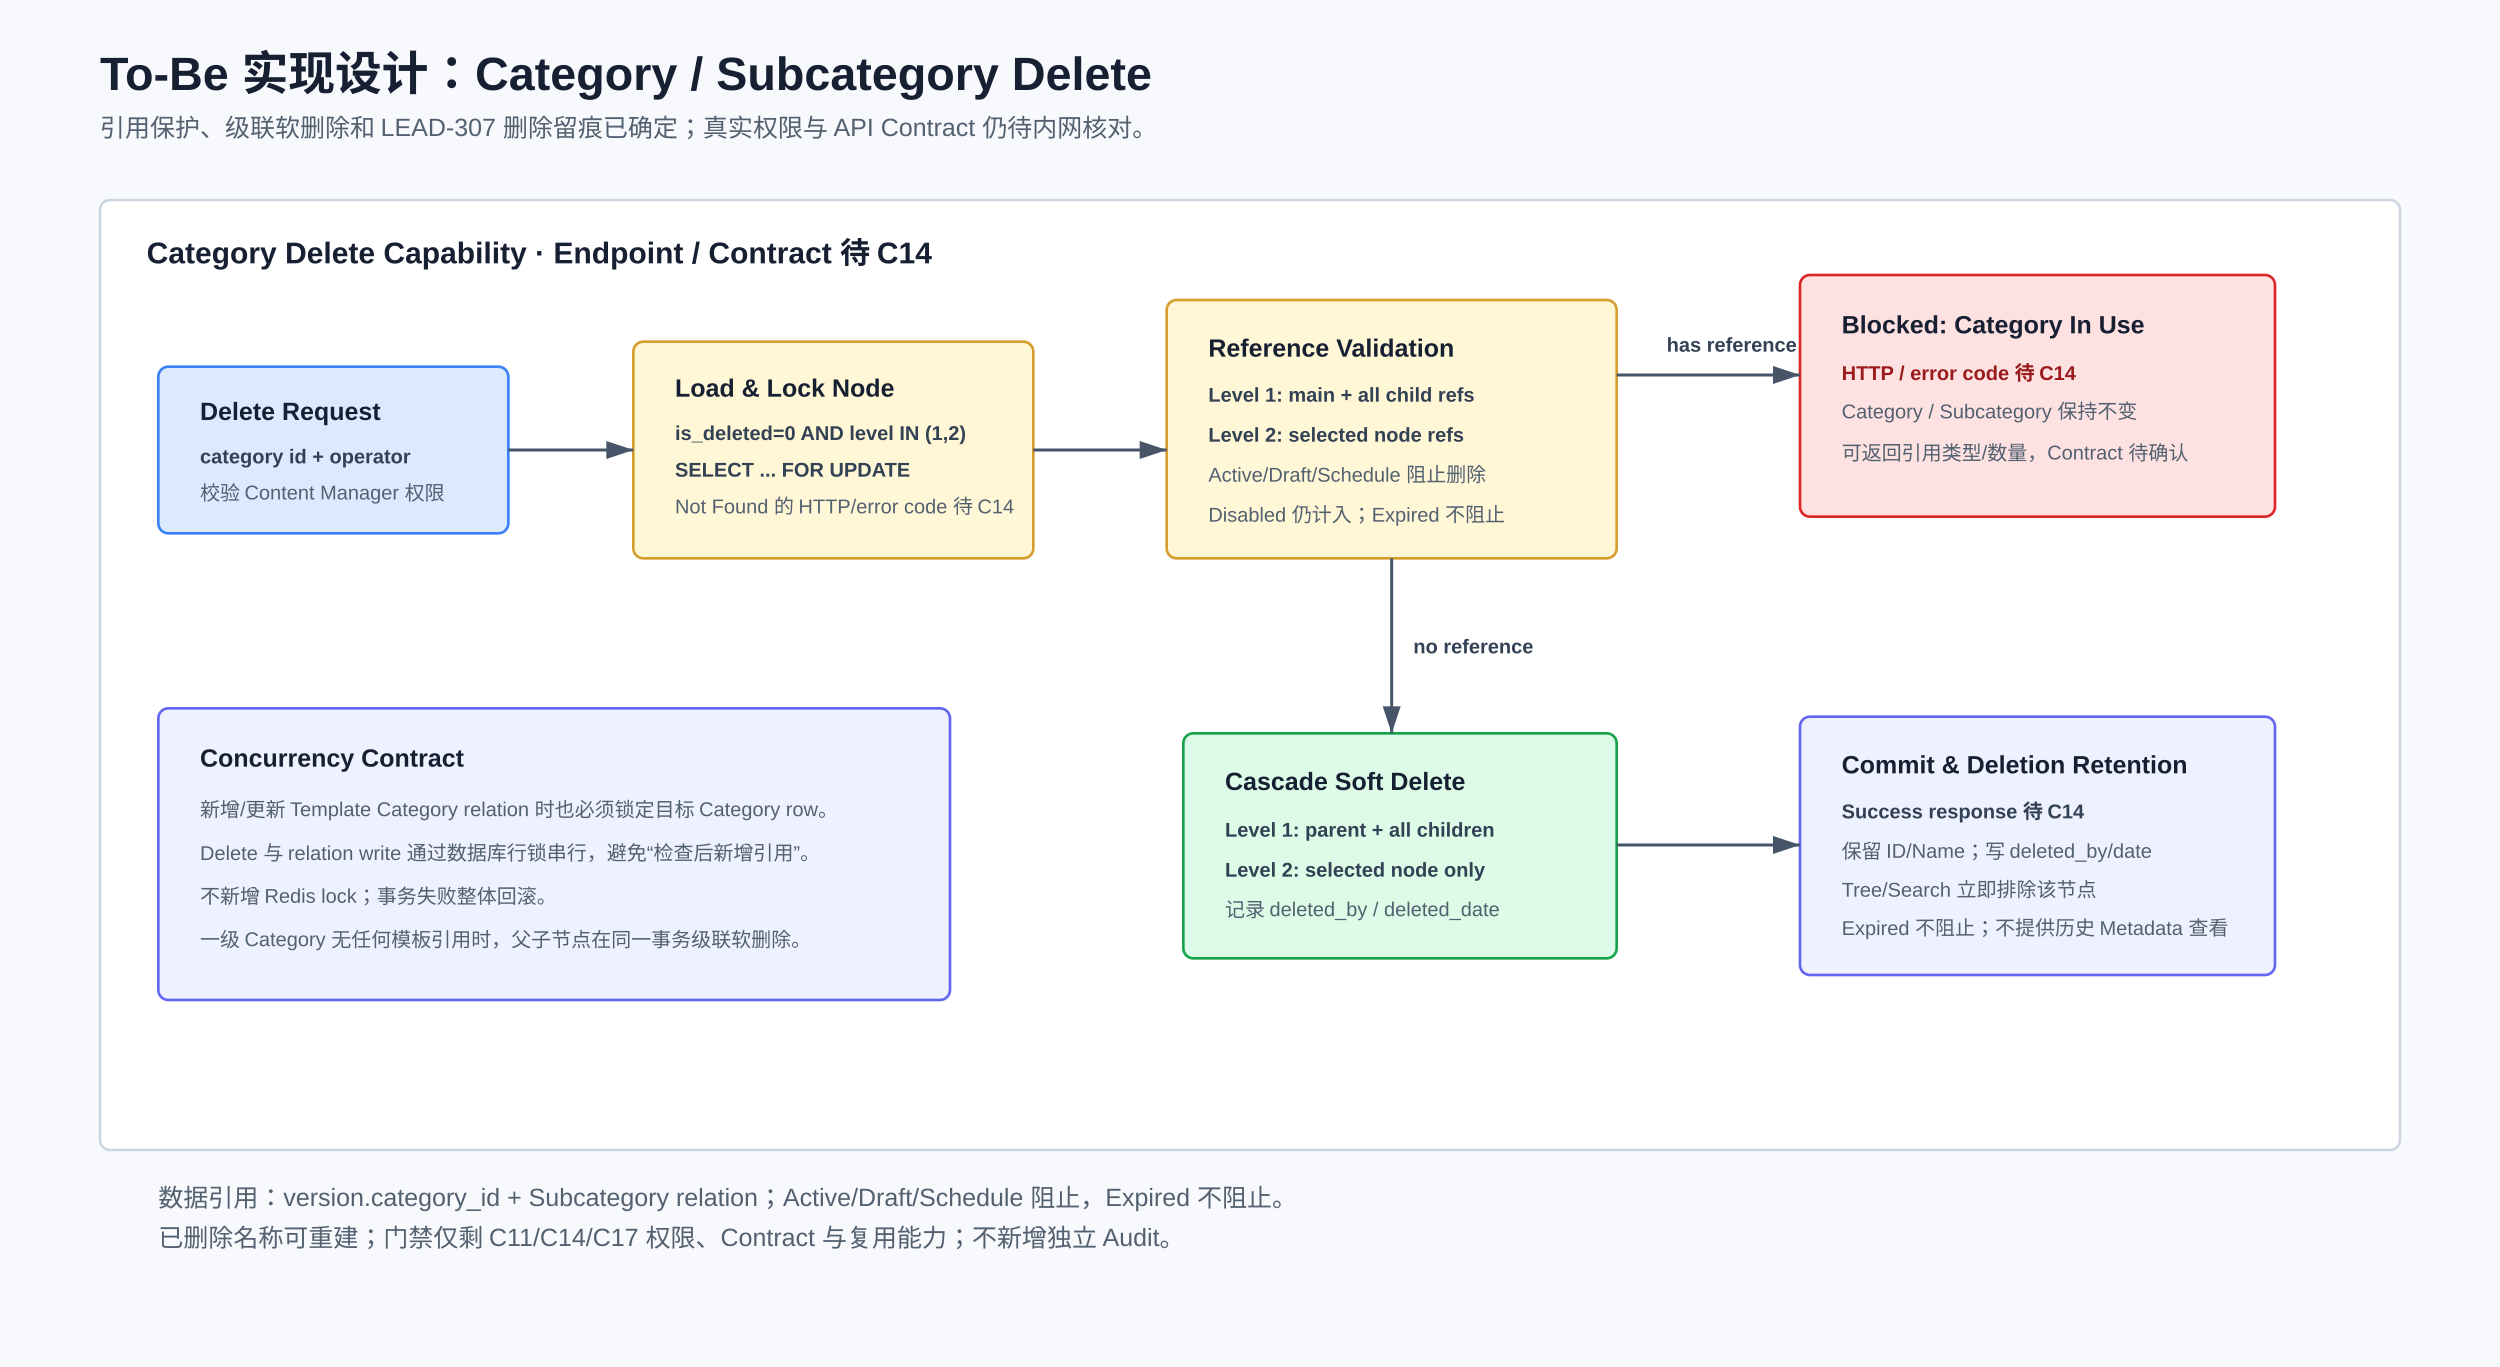
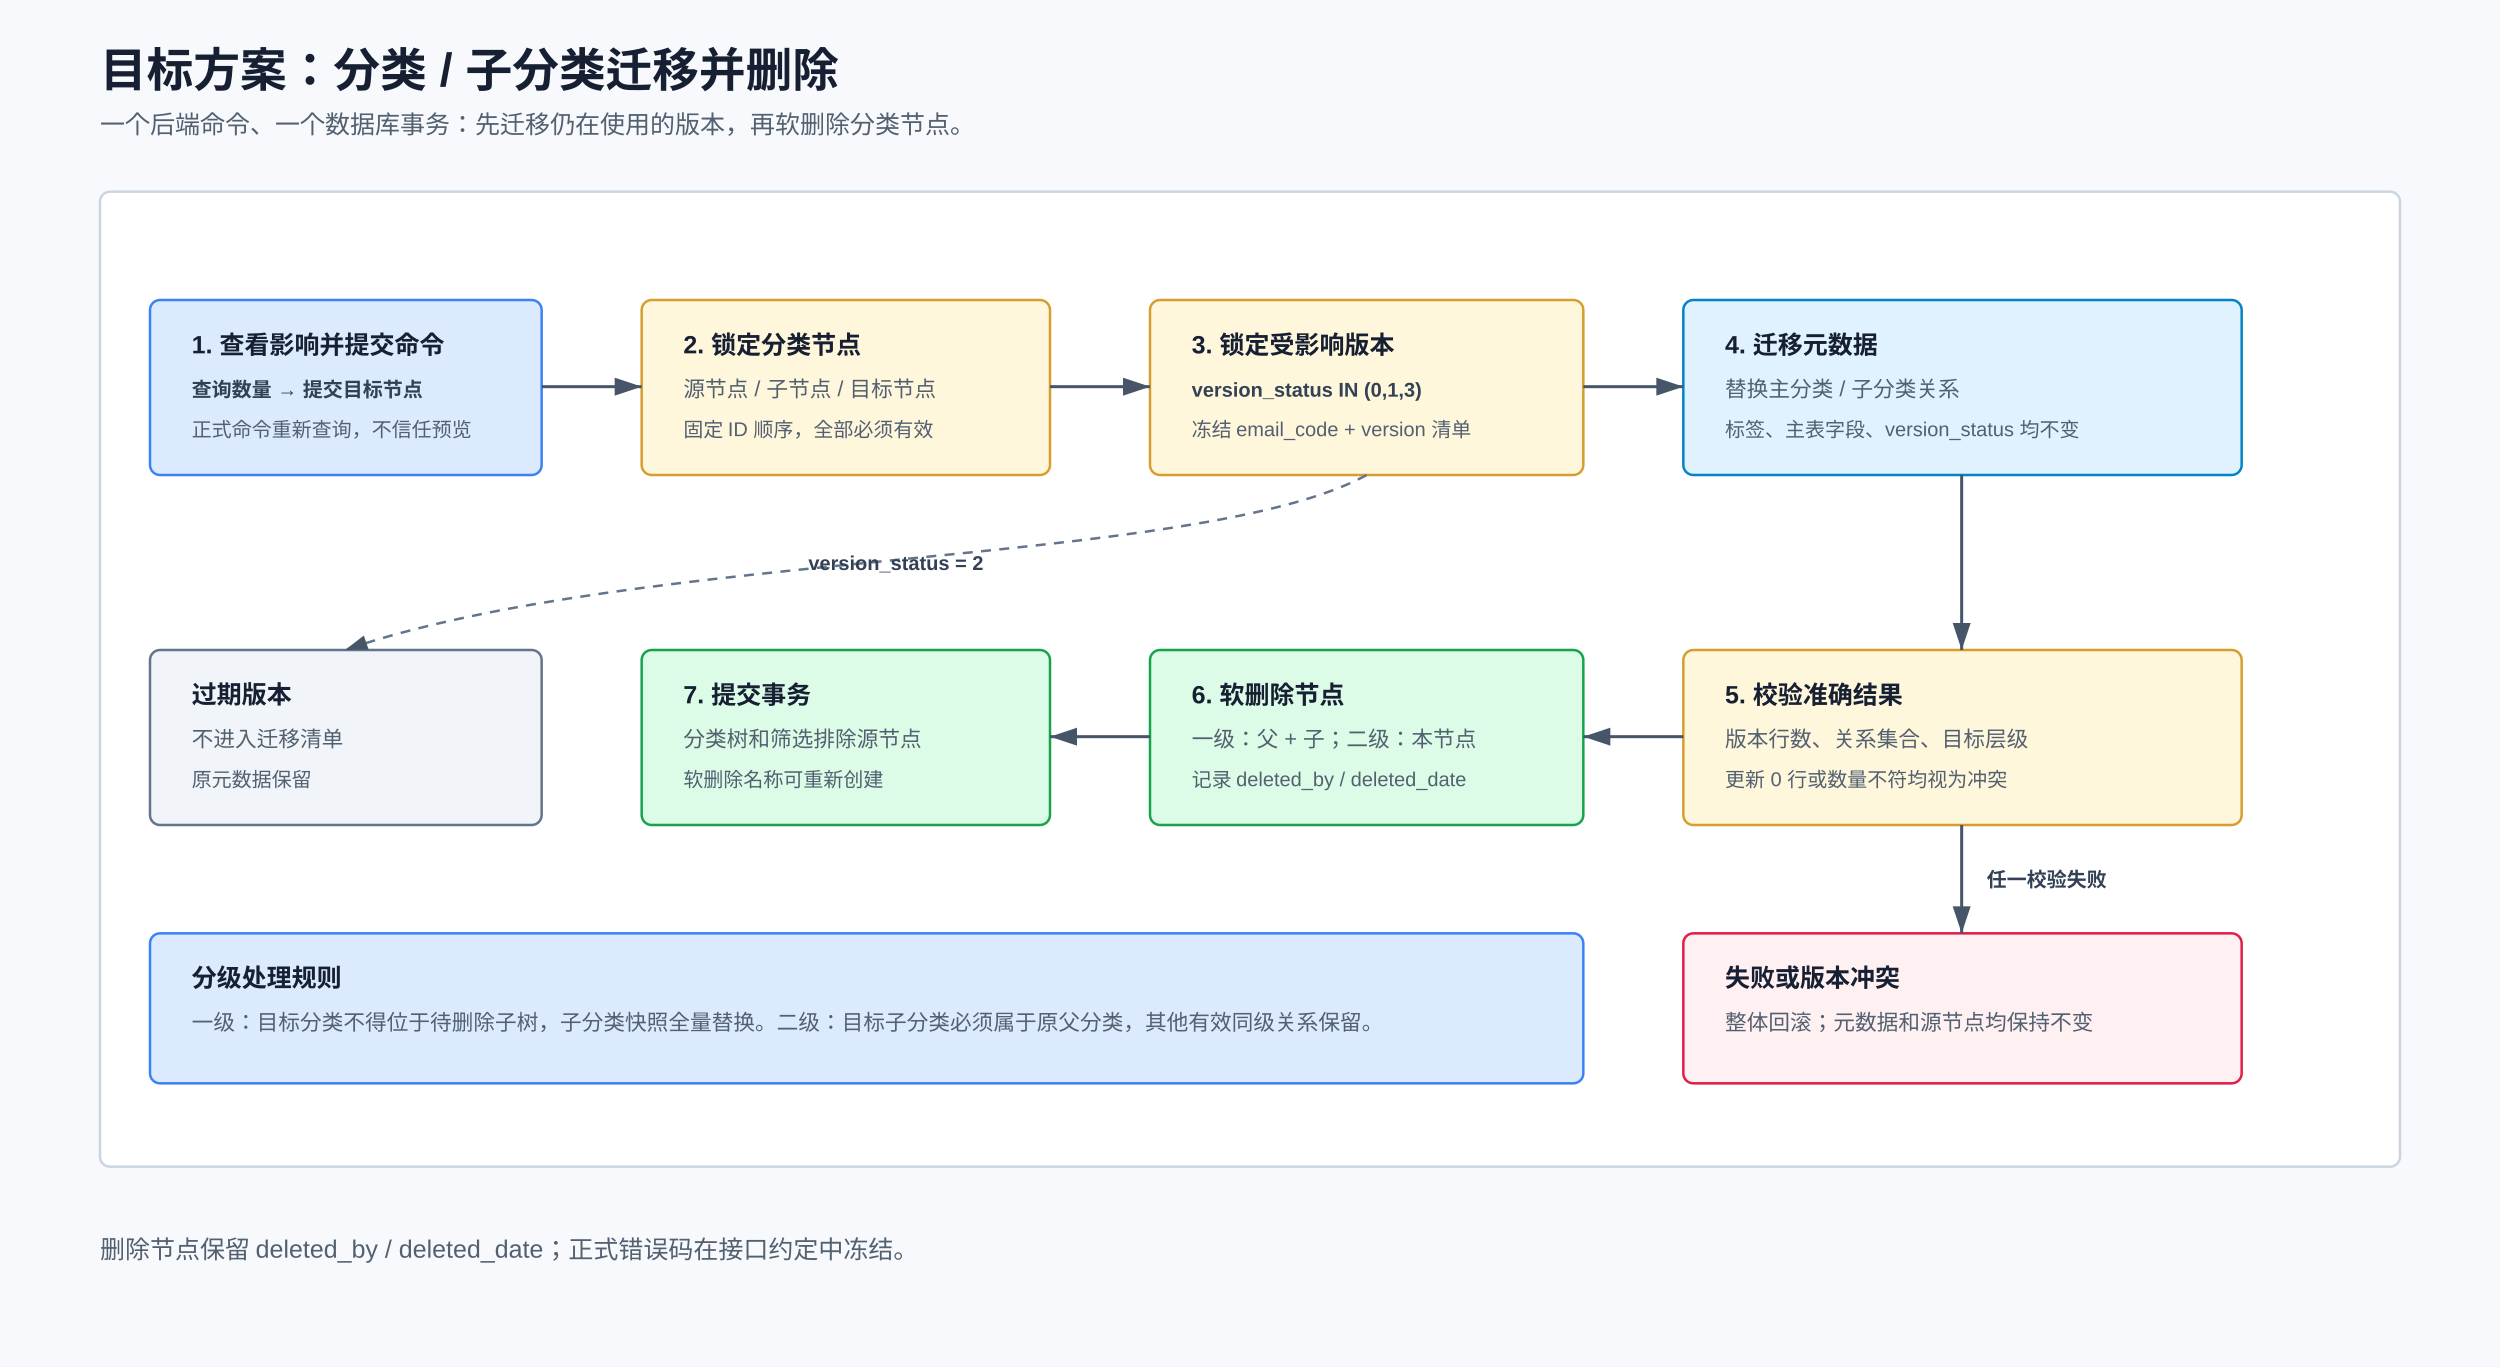
<svg xmlns="http://www.w3.org/2000/svg" width="1500" height="820" viewBox="0 0 1500 820">
  <defs>
    <marker id="arrow" markerWidth="10" markerHeight="10" refX="9" refY="3" orient="auto">
      <path d="M0 0L0 6L9 3z" fill="#475569" />
    </marker>
    <style>
-       .title{font:700 28px Arial;fill:#172033}.subtitle{font:400 15px Arial;fill:#526070}.lane{fill:#fff;stroke:#cbd5e1;stroke-width:1.5;rx:6}.laneTitle{font:700 18px Arial;fill:#172033}
-       .node{fill:#fff;stroke:#94a3b8;stroke-width:1.6;rx:6}.request{fill:#dbeafe;stroke:#3b82f6}.decision{fill:#fff7d6;stroke:#d69e2e}.success{fill:#dcfce7;stroke:#16a34a}.blocked{fill:#fee2e2;stroke:#dc2626}.noteBox{fill:#eef2ff;stroke:#6366f1}
-       .nodeTitle{font:700 15px Arial;fill:#172033}.code{font:700 12px Arial;fill:#334155}.note{font:400 12px Arial;fill:#526070}.warn{font:700 12px Arial;fill:#991b1b}.edge{stroke:#475569;stroke-width:1.8;fill:none;marker-end:url(#arrow)}.label{font:700 12px Arial;fill:#334155}
+       .title{font:700 28px Arial,"Microsoft YaHei",sans-serif;fill:#172033}.sub{font:400 15px Arial,"Microsoft YaHei",sans-serif;fill:#526070}.h{font:700 15px Arial,"Microsoft YaHei",sans-serif;fill:#172033}.body{font:400 13px Arial,"Microsoft YaHei",sans-serif;fill:#526070}.small{font:400 12px Arial,"Microsoft YaHei",sans-serif;fill:#526070}.code{font:700 12px Arial,"Microsoft YaHei",sans-serif;fill:#334155}.label{font:700 12px Arial,"Microsoft YaHei",sans-serif;fill:#334155}
+       .panel{fill:#fff;stroke:#cbd5e1;stroke-width:1.5}.request{fill:#dbeafe;stroke:#3b82f6;stroke-width:1.5}.step{fill:#e0f2fe;stroke:#0284c7;stroke-width:1.5}.guard{fill:#fff7db;stroke:#d69e2e;stroke-width:1.5}.success{fill:#dcfce7;stroke:#16a34a;stroke-width:1.5}.fail{fill:#fff1f2;stroke:#e11d48;stroke-width:1.5}.history{fill:#f1f5f9;stroke:#64748b;stroke-width:1.5}.edge{stroke:#475569;stroke-width:1.8;fill:none;marker-end:url(#arrow)}.dash{stroke:#64748b;stroke-width:1.5;stroke-dasharray:6 5;fill:none;marker-end:url(#arrow)}
    </style>
  </defs>
  <rect width="1500" height="820" fill="#f7f9fc" />
-   <text x="60" y="54" class="title">To-Be 实现设计：Category / Subcategory Delete</text>
-   <text x="60" y="82" class="subtitle">引用保护、级联软删除和 LEAD-307 删除留痕已确定；真实权限与 API Contract 仍待内网核对。</text>
-   <rect x="60" y="120" width="1380" height="570" class="lane" />
-   <text x="88" y="158" class="laneTitle">Category Delete Capability · Endpoint / Contract 待 C14</text>
-   <rect x="95" y="220" width="210" height="100" class="node request" />
-   <text x="120" y="252" class="nodeTitle">Delete Request</text>
-   <text x="120" y="278" class="code">category id + operator</text>
-   <text x="120" y="300" class="note">校验 Content Manager 权限</text>
-   <rect x="380" y="205" width="240" height="130" class="node decision" />
-   <text x="405" y="238" class="nodeTitle">Load &amp; Lock Node</text>
-   <text x="405" y="264" class="code">is_deleted=0 AND level IN (1,2)</text>
-   <text x="405" y="286" class="code">SELECT ... FOR UPDATE</text>
-   <text x="405" y="308" class="note">Not Found 的 HTTP/error code 待 C14</text>
-   <path d="M305 270L380 270" class="edge" />
-   <rect x="700" y="180" width="270" height="155" class="node decision" />
-   <text x="725" y="214" class="nodeTitle">Reference Validation</text>
-   <text x="725" y="241" class="code">Level 1: main + all child refs</text>
-   <text x="725" y="265" class="code">Level 2: selected node refs</text>
-   <text x="725" y="289" class="note">Active/Draft/Schedule 阻止删除</text>
-   <text x="725" y="313" class="note">Disabled 仍计入；Expired 不阻止</text>
-   <path d="M620 270L700 270" class="edge" />
-   <rect x="1080" y="165" width="285" height="145" class="node blocked" />
-   <text x="1105" y="200" class="nodeTitle">Blocked: Category In Use</text>
-   <text x="1105" y="228" class="warn">HTTP / error code 待 C14</text>
-   <text x="1105" y="251" class="note">Category / Subcategory 保持不变</text>
-   <text x="1105" y="276" class="note">可返回引用类型/数量，Contract 待确认</text>
-   <path d="M970 225L1080 225" class="edge" />
-   <text x="1000" y="211" class="label">has reference</text>
-   <rect x="710" y="440" width="260" height="135" class="node success" />
-   <text x="735" y="474" class="nodeTitle">Cascade Soft Delete</text>
-   <text x="735" y="502" class="code">Level 1: parent + all children</text>
-   <text x="735" y="526" class="code">Level 2: selected node only</text>
-   <text x="735" y="550" class="note">记录 deleted_by / deleted_date</text>
-   <path d="M835 335L835 440" class="edge" />
-   <text x="848" y="392" class="label">no reference</text>
-   <rect x="1080" y="430" width="285" height="155" class="node noteBox" />
-   <text x="1105" y="464" class="nodeTitle">Commit &amp; Deletion Retention</text>
-   <text x="1105" y="491" class="code">Success response 待 C14</text>
-   <text x="1105" y="515" class="note">保留 ID/Name；写 deleted_by/date</text>
-   <text x="1105" y="538" class="note">Tree/Search 立即排除该节点</text>
-   <text x="1105" y="561" class="note">Expired 不阻止；不提供历史 Metadata 查看</text>
-   <path d="M970 507L1080 507" class="edge" />
-   <rect x="95" y="425" width="475" height="175" class="node noteBox" />
-   <text x="120" y="460" class="nodeTitle">Concurrency Contract</text>
-   <text x="120" y="490" class="note">新增/更新 Template Category relation 时也必须锁定目标 Category row。</text>
-   <text x="120" y="516" class="note">Delete 与 relation write 通过数据库行锁串行，避免“检查后新增引用”。</text>
-   <text x="120" y="542" class="note">不新增 Redis lock；事务失败整体回滚。</text>
-   <text x="120" y="568" class="note">一级 Category 无任何模板引用时，父子节点在同一事务级联软删除。</text>
-   <text x="95" y="724" class="subtitle">数据引用：version.category_id + Subcategory relation；Active/Draft/Schedule 阻止，Expired 不阻止。</text>
-   <text x="95" y="748" class="subtitle">已删除名称可重建；门禁仅剩 C11/C14/C17 权限、Contract 与复用能力；不新增独立 Audit。</text>
+   <text x="60" y="52" class="title">目标方案：分类 / 子分类迁移并删除</text>
+   <text x="60" y="80" class="sub">一个后端命令、一个数据库事务：先迁移仍在使用的版本，再软删除分类节点。</text>
+   <rect x="60" y="115" width="1380" height="585" rx="6" class="panel" />
+   <rect x="90" y="180" width="235" height="105" rx="6" class="request" />
+   <text x="115" y="212" class="h">1. 查看影响并提交命令</text>
+   <text x="115" y="238" class="code">查询数量 → 提交目标节点</text>
+   <text x="115" y="262" class="small">正式命令重新查询，不信任预览</text>
+   <rect x="385" y="180" width="245" height="105" rx="6" class="guard" />
+   <text x="410" y="212" class="h">2. 锁定分类节点</text>
+   <text x="410" y="238" class="body">源节点 / 子节点 / 目标节点</text>
+   <text x="410" y="262" class="small">固定 ID 顺序，全部必须有效</text>
+   <rect x="690" y="180" width="260" height="105" rx="6" class="guard" />
+   <text x="715" y="212" class="h">3. 锁定受影响版本</text>
+   <text x="715" y="238" class="code">version_status IN (0,1,3)</text>
+   <text x="715" y="262" class="small">冻结 email_code + version 清单</text>
+   <rect x="1010" y="180" width="335" height="105" rx="6" class="step" />
+   <text x="1035" y="212" class="h">4. 迁移元数据</text>
+   <text x="1035" y="238" class="body">替换主分类 / 子分类关系</text>
+   <text x="1035" y="262" class="small">标签、主表字段、version_status 均不变</text>
+   <path d="M325 232L385 232" class="edge" />
+   <path d="M630 232L690 232" class="edge" />
+   <path d="M950 232L1010 232" class="edge" />
+   <rect x="1010" y="390" width="335" height="105" rx="6" class="guard" />
+   <text x="1035" y="422" class="h">5. 校验准确结果</text>
+   <text x="1035" y="448" class="body">版本行数、关系集合、目标层级</text>
+   <text x="1035" y="472" class="small">更新 0 行或数量不符均视为冲突</text>
+   <rect x="690" y="390" width="260" height="105" rx="6" class="success" />
+   <text x="715" y="422" class="h">6. 软删除节点</text>
+   <text x="715" y="448" class="body">一级：父 + 子；二级：本节点</text>
+   <text x="715" y="472" class="small">记录 deleted_by / deleted_date</text>
+   <rect x="385" y="390" width="245" height="105" rx="6" class="success" />
+   <text x="410" y="422" class="h">7. 提交事务</text>
+   <text x="410" y="448" class="body">分类树和筛选排除源节点</text>
+   <text x="410" y="472" class="small">软删除名称可重新创建</text>
+   <path d="M1177 285L1177 390" class="edge" />
+   <path d="M1010 442L950 442" class="edge" />
+   <path d="M690 442L630 442" class="edge" />
+   <rect x="90" y="390" width="235" height="105" rx="6" class="history" />
+   <text x="115" y="422" class="h">过期版本</text>
+   <text x="115" y="448" class="body">不进入迁移清单</text>
+   <text x="115" y="472" class="small">原元数据保留</text>
+   <path d="M820 285C720 340 380 330 207 390" class="dash" />
+   <text x="485" y="342" class="label">version_status = 2</text>
+   <rect x="1010" y="560" width="335" height="90" rx="6" class="fail" />
+   <text x="1035" y="592" class="h">失败或版本冲突</text>
+   <text x="1035" y="618" class="body">整体回滚；元数据和源节点均保持不变</text>
+   <path d="M1177 495L1177 560" class="edge" />
+   <text x="1192" y="532" class="label">任一校验失败</text>
+   <rect x="90" y="560" width="860" height="90" rx="6" class="request" />
+   <text x="115" y="592" class="h">分级处理规则</text>
+   <text x="115" y="618" class="body">一级：目标分类不得位于待删除子树，子分类快照全量替换。二级：目标子分类必须属于原父分类，其他有效同级关系保留。</text>
+   <text x="60" y="755" class="sub">删除节点保留 deleted_by / deleted_date；正式错误码在接口约定中冻结。</text>
</svg>
